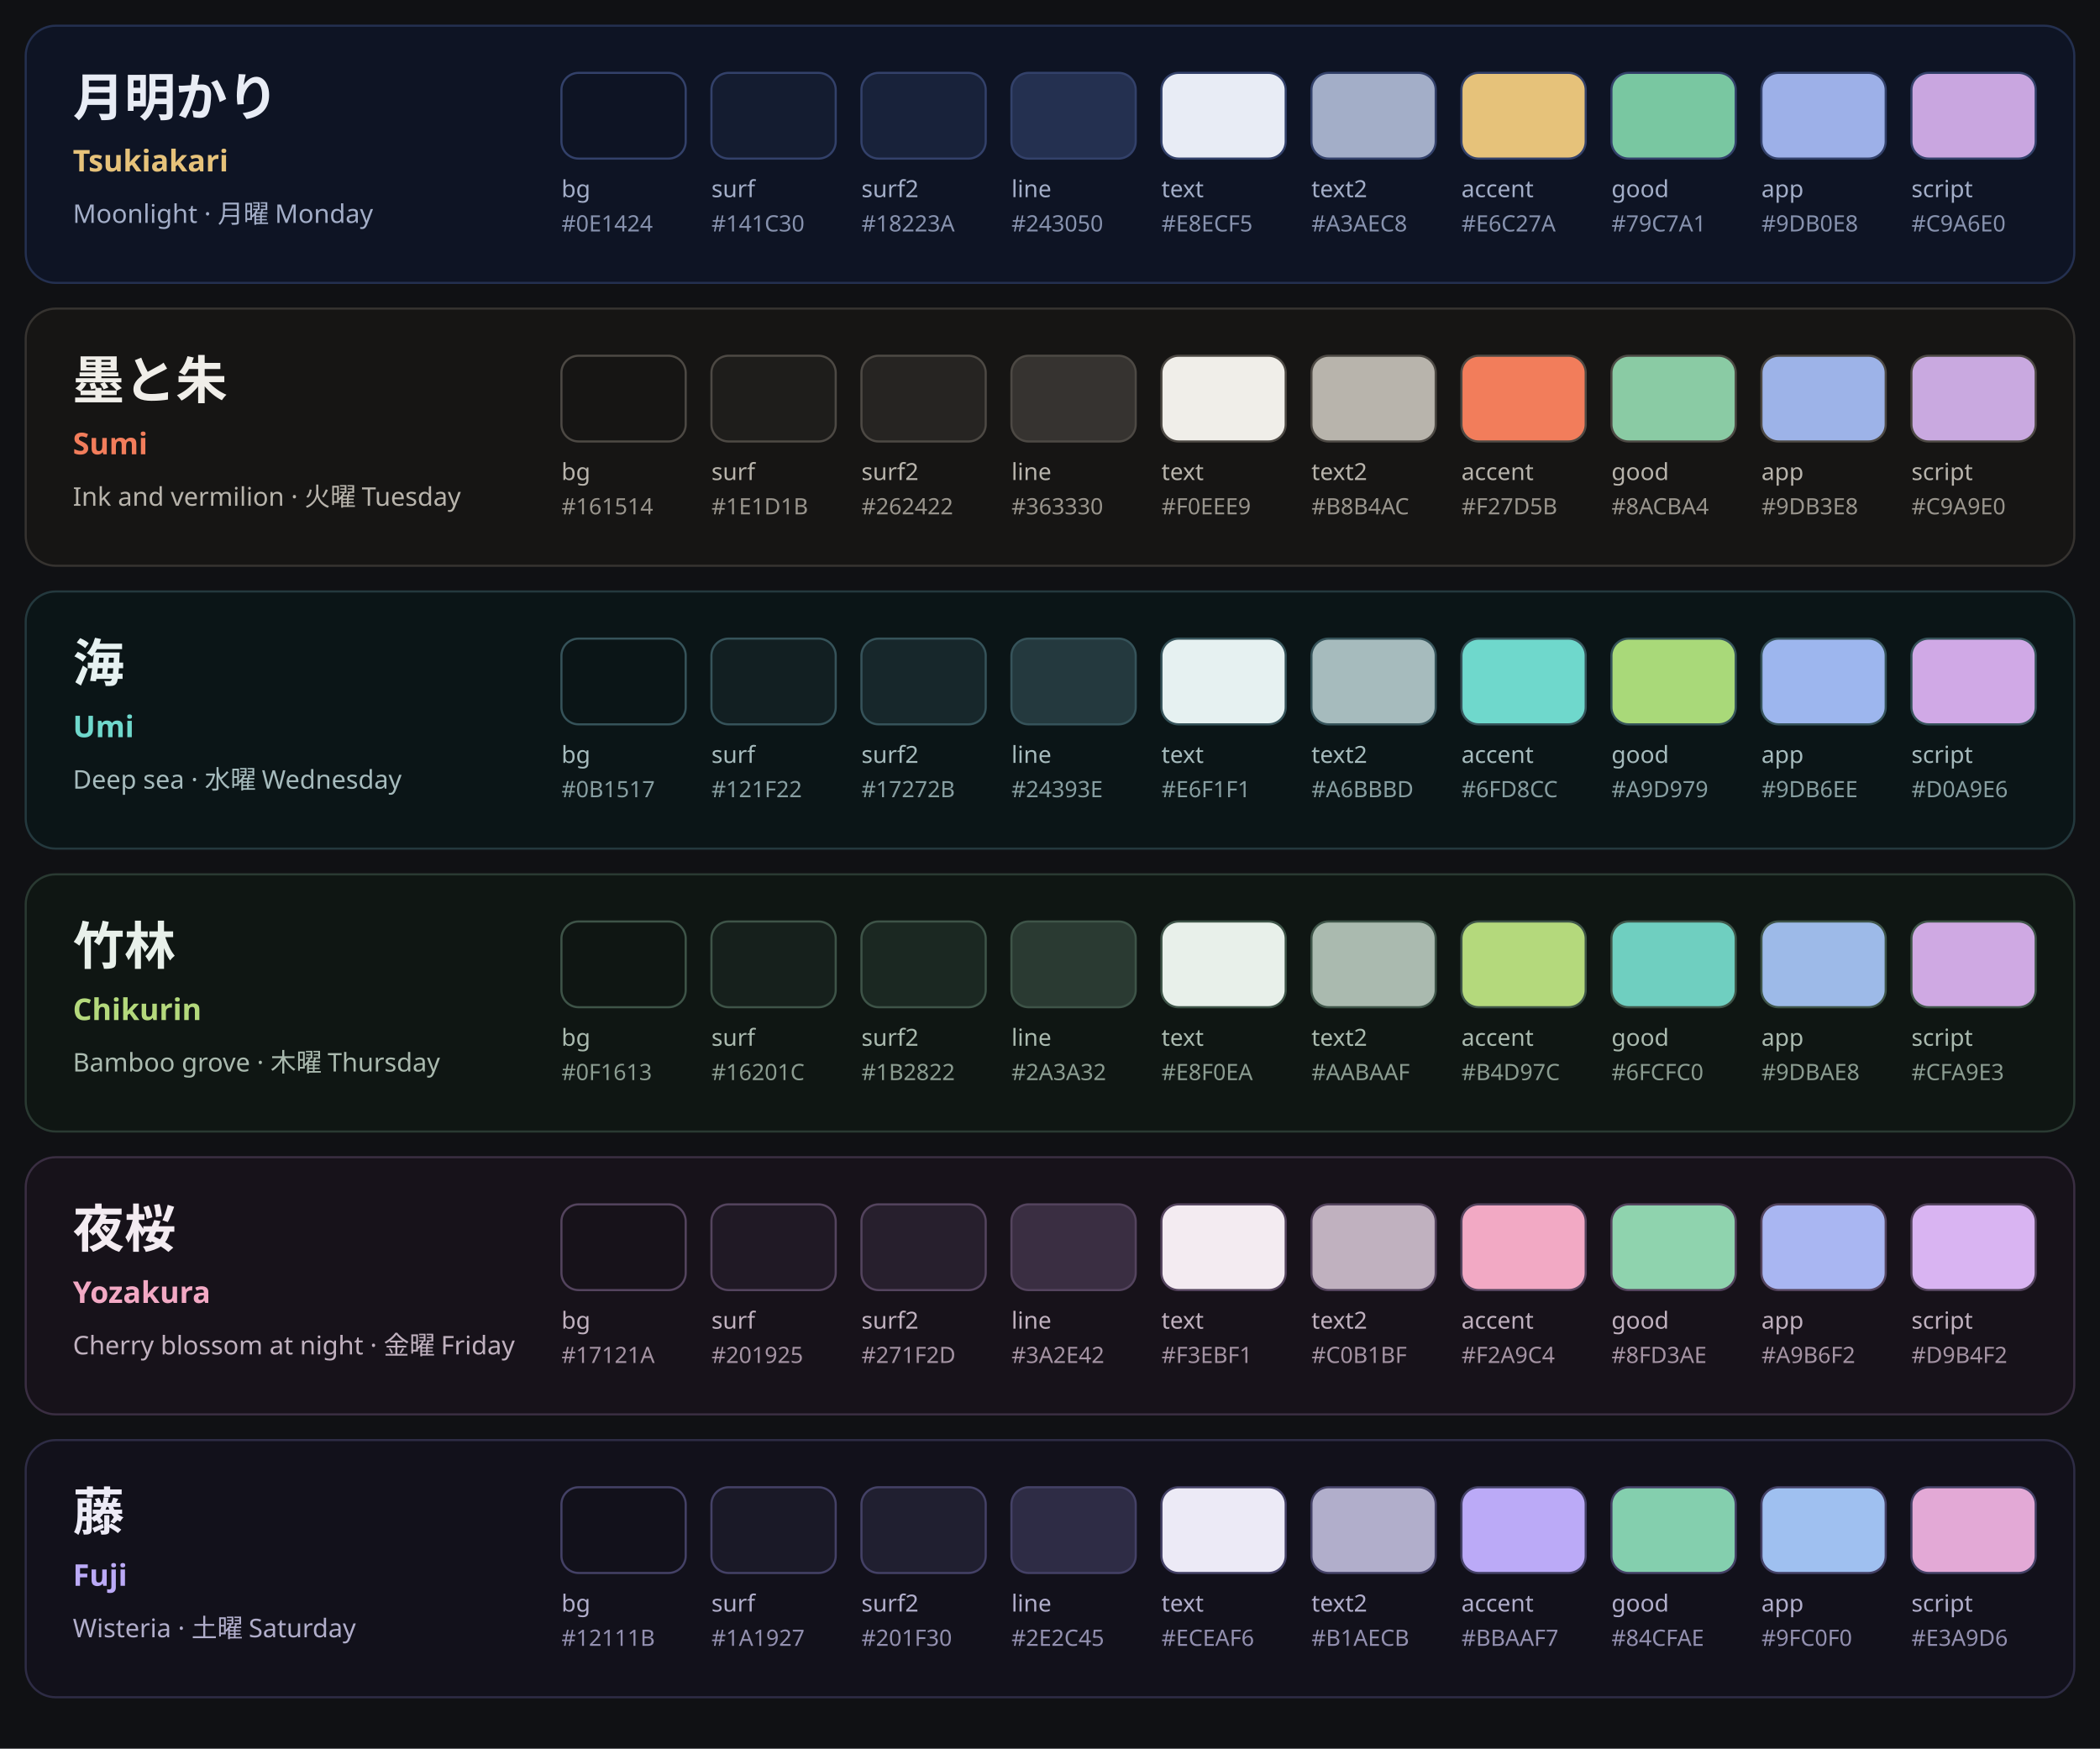
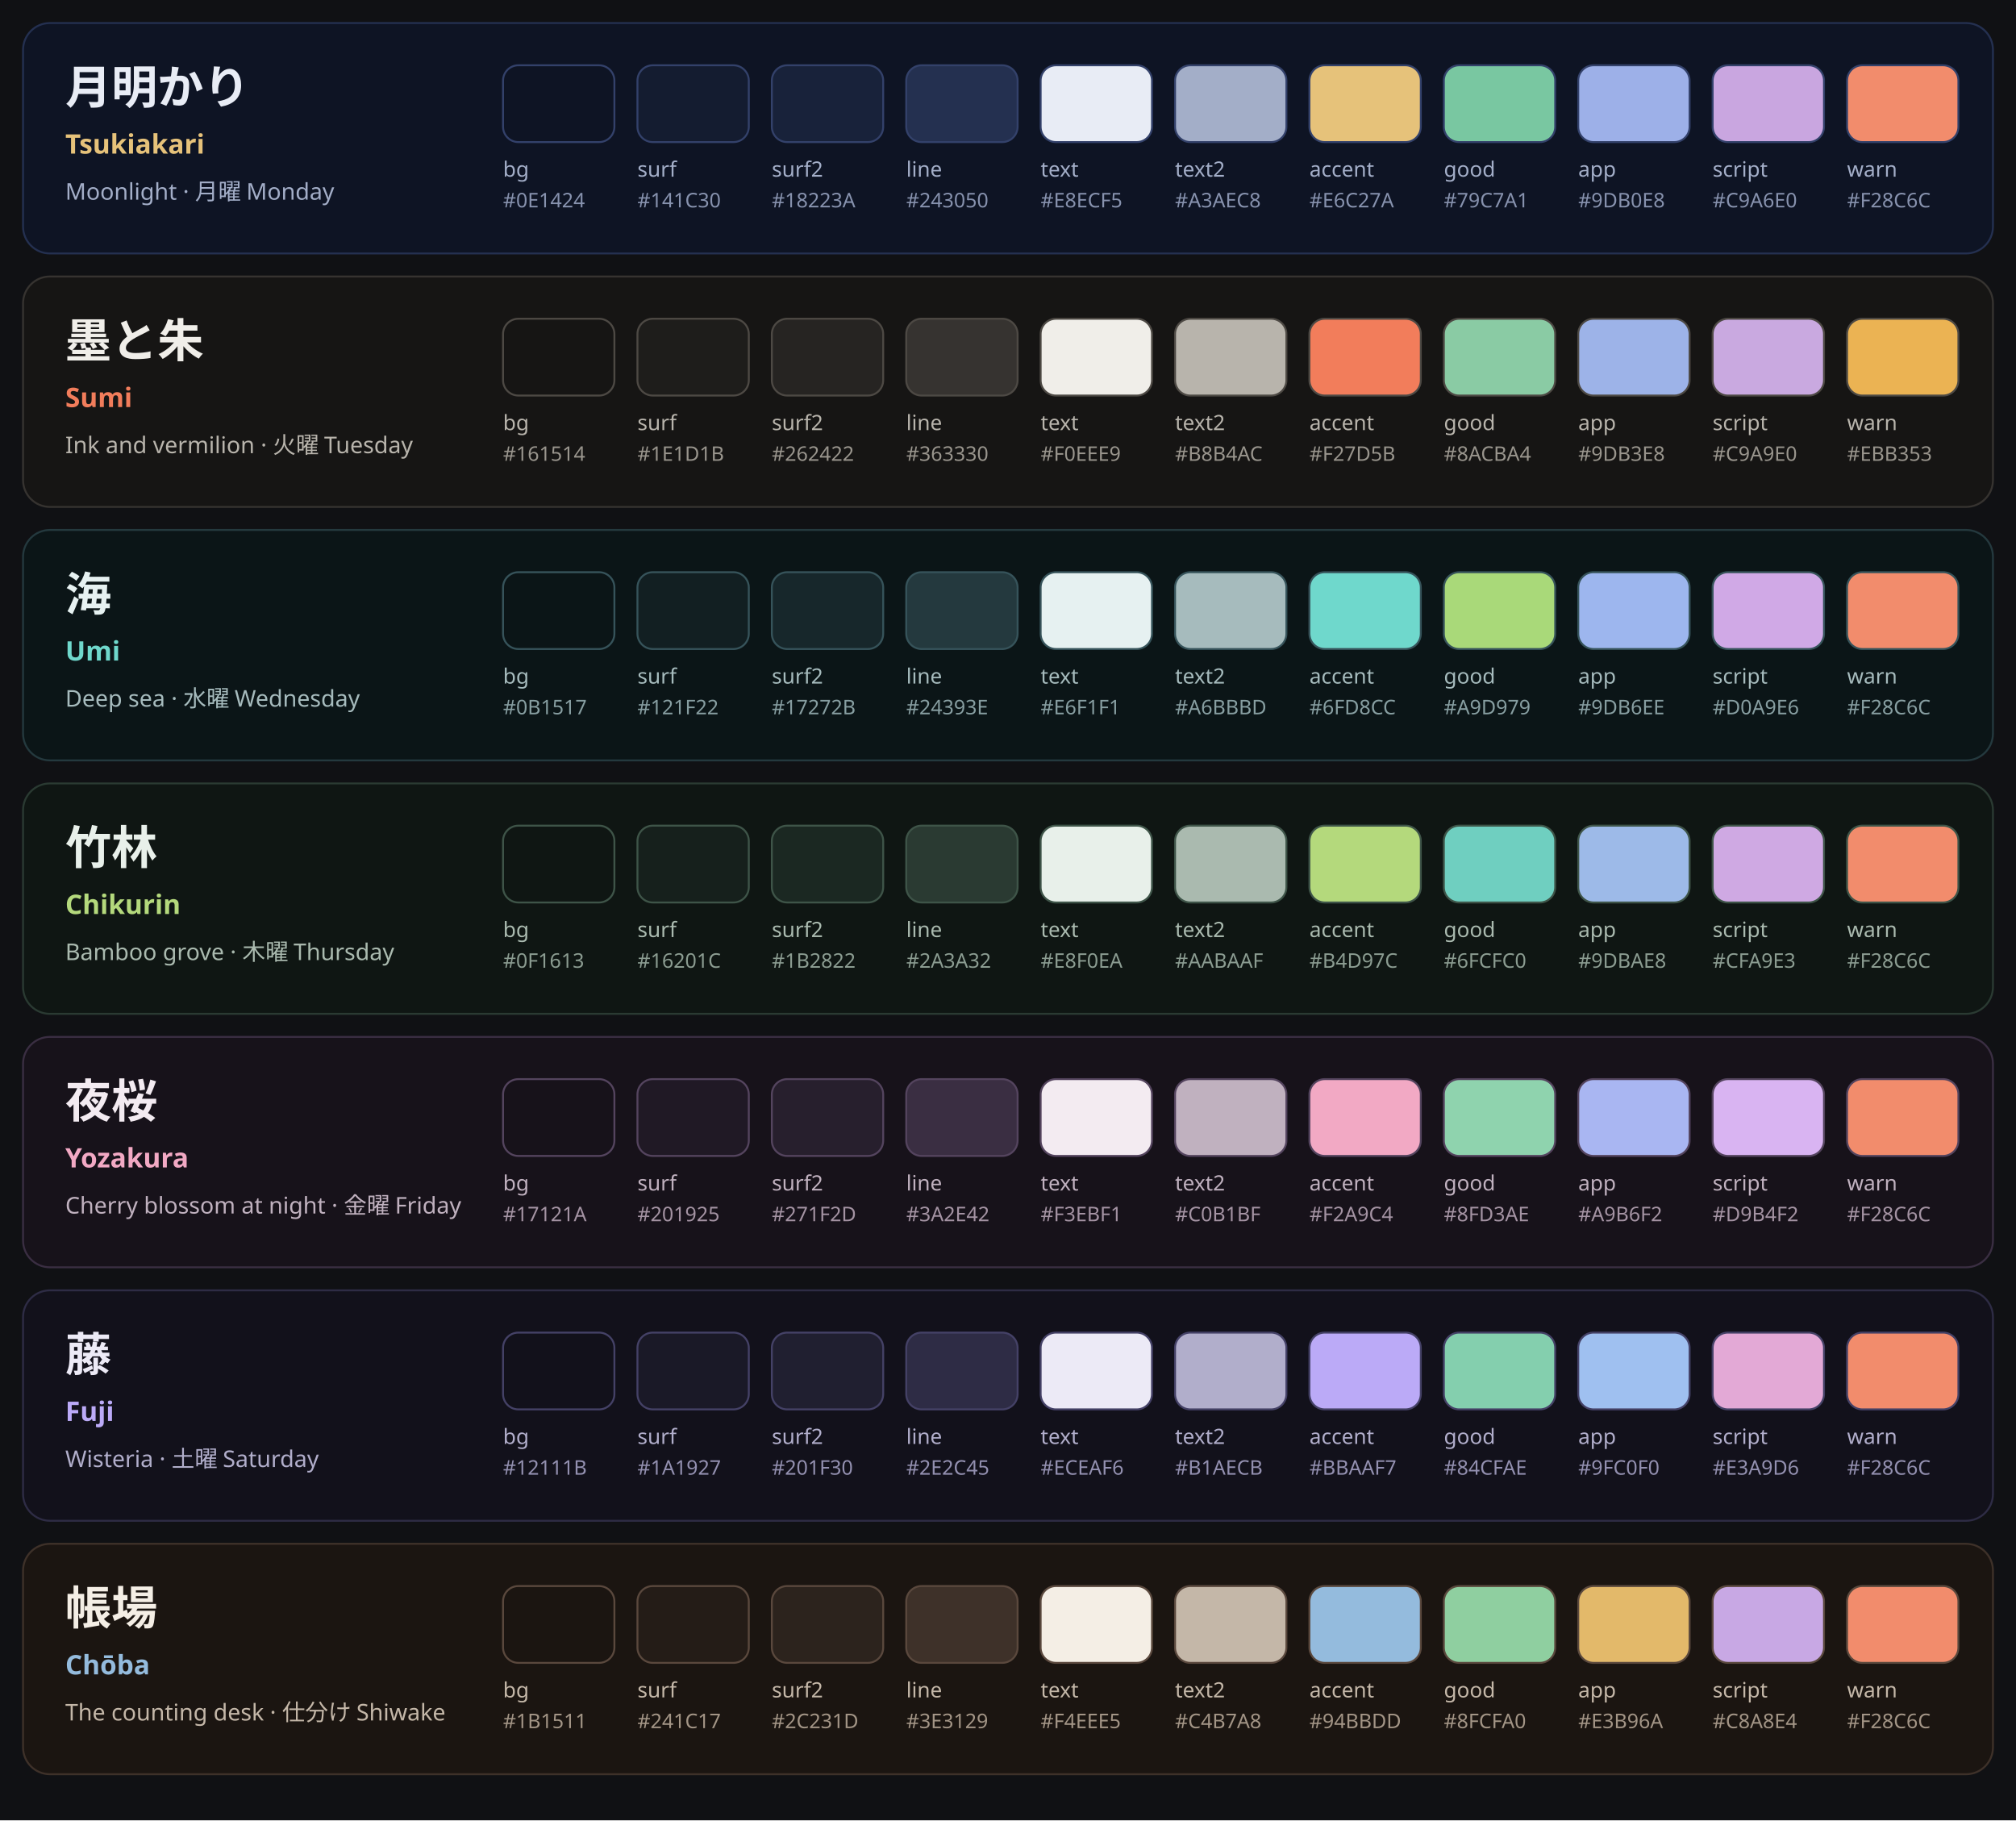
- <svg xmlns="http://www.w3.org/2000/svg" viewBox="0 0 980 816" width="980" height="816" role="img" aria-label="The six dark colour themes" font-family="'Hiragino Sans', 'Yu Gothic UI', 'Noto Sans JP', system-ui, sans-serif">
-   <rect width="980" height="816" fill="#101114" />
+ <svg xmlns="http://www.w3.org/2000/svg" viewBox="0 0 1050 948" width="1050" height="948" role="img" aria-label="The dark colour themes" font-family="'Hiragino Sans', 'Yu Gothic UI', 'Noto Sans JP', system-ui, sans-serif">
+   <rect width="1050" height="948" fill="#101114" />
  <g transform="translate(12 12)">
-     <rect width="956" height="120" rx="14" fill="#0E1424" stroke="#243050" />
+     <rect width="1026" height="120" rx="14" fill="#0E1424" stroke="#243050" />
    <text x="22" y="42" font-size="24" font-weight="700" fill="#E8ECF5">月明かり</text>
    <text x="22" y="68" font-size="14" font-weight="600" fill="#E6C27A">Tsukiakari</text>
    <text x="22" y="92" font-size="12" fill="#A3AEC8">Moonlight · 月曜 Monday</text>
    <rect x="250" y="22" width="58" height="40" rx="8" fill="#0E1424" stroke="#33416A" />
    <text x="250" y="80" font-size="11" fill="#A3AEC8">bg</text>
    <text x="250" y="96" font-size="10.5" fill="#8792AE">#0E1424</text>
    <rect x="320" y="22" width="58" height="40" rx="8" fill="#141C30" stroke="#33416A" />
    <text x="320" y="80" font-size="11" fill="#A3AEC8">surf</text>
    <text x="320" y="96" font-size="10.5" fill="#8792AE">#141C30</text>
    <rect x="390" y="22" width="58" height="40" rx="8" fill="#18223A" stroke="#33416A" />
    <text x="390" y="80" font-size="11" fill="#A3AEC8">surf2</text>
    <text x="390" y="96" font-size="10.5" fill="#8792AE">#18223A</text>
    <rect x="460" y="22" width="58" height="40" rx="8" fill="#243050" stroke="#33416A" />
    <text x="460" y="80" font-size="11" fill="#A3AEC8">line</text>
    <text x="460" y="96" font-size="10.5" fill="#8792AE">#243050</text>
    <rect x="530" y="22" width="58" height="40" rx="8" fill="#E8ECF5" stroke="#33416A" />
    <text x="530" y="80" font-size="11" fill="#A3AEC8">text</text>
    <text x="530" y="96" font-size="10.5" fill="#8792AE">#E8ECF5</text>
    <rect x="600" y="22" width="58" height="40" rx="8" fill="#A3AEC8" stroke="#33416A" />
    <text x="600" y="80" font-size="11" fill="#A3AEC8">text2</text>
    <text x="600" y="96" font-size="10.5" fill="#8792AE">#A3AEC8</text>
    <rect x="670" y="22" width="58" height="40" rx="8" fill="#E6C27A" stroke="#33416A" />
    <text x="670" y="80" font-size="11" fill="#A3AEC8">accent</text>
    <text x="670" y="96" font-size="10.5" fill="#8792AE">#E6C27A</text>
    <rect x="740" y="22" width="58" height="40" rx="8" fill="#79C7A1" stroke="#33416A" />
    <text x="740" y="80" font-size="11" fill="#A3AEC8">good</text>
    <text x="740" y="96" font-size="10.5" fill="#8792AE">#79C7A1</text>
    <rect x="810" y="22" width="58" height="40" rx="8" fill="#9DB0E8" stroke="#33416A" />
    <text x="810" y="80" font-size="11" fill="#A3AEC8">app</text>
    <text x="810" y="96" font-size="10.5" fill="#8792AE">#9DB0E8</text>
    <rect x="880" y="22" width="58" height="40" rx="8" fill="#C9A6E0" stroke="#33416A" />
    <text x="880" y="80" font-size="11" fill="#A3AEC8">script</text>
    <text x="880" y="96" font-size="10.5" fill="#8792AE">#C9A6E0</text>
+     <rect x="950" y="22" width="58" height="40" rx="8" fill="#F28C6C" stroke="#33416A" />
+     <text x="950" y="80" font-size="11" fill="#A3AEC8">warn</text>
+     <text x="950" y="96" font-size="10.5" fill="#8792AE">#F28C6C</text>
  </g>
  <g transform="translate(12 144)">
-     <rect width="956" height="120" rx="14" fill="#161514" stroke="#363330" />
+     <rect width="1026" height="120" rx="14" fill="#161514" stroke="#363330" />
    <text x="22" y="42" font-size="24" font-weight="700" fill="#F0EEE9">墨と朱</text>
    <text x="22" y="68" font-size="14" font-weight="600" fill="#F27D5B">Sumi</text>
    <text x="22" y="92" font-size="12" fill="#B8B4AC">Ink and vermilion · 火曜 Tuesday</text>
    <rect x="250" y="22" width="58" height="40" rx="8" fill="#161514" stroke="#4D4944" />
    <text x="250" y="80" font-size="11" fill="#B8B4AC">bg</text>
    <text x="250" y="96" font-size="10.5" fill="#99958D">#161514</text>
    <rect x="320" y="22" width="58" height="40" rx="8" fill="#1E1D1B" stroke="#4D4944" />
    <text x="320" y="80" font-size="11" fill="#B8B4AC">surf</text>
    <text x="320" y="96" font-size="10.5" fill="#99958D">#1E1D1B</text>
    <rect x="390" y="22" width="58" height="40" rx="8" fill="#262422" stroke="#4D4944" />
    <text x="390" y="80" font-size="11" fill="#B8B4AC">surf2</text>
    <text x="390" y="96" font-size="10.5" fill="#99958D">#262422</text>
    <rect x="460" y="22" width="58" height="40" rx="8" fill="#363330" stroke="#4D4944" />
    <text x="460" y="80" font-size="11" fill="#B8B4AC">line</text>
    <text x="460" y="96" font-size="10.5" fill="#99958D">#363330</text>
    <rect x="530" y="22" width="58" height="40" rx="8" fill="#F0EEE9" stroke="#4D4944" />
    <text x="530" y="80" font-size="11" fill="#B8B4AC">text</text>
    <text x="530" y="96" font-size="10.5" fill="#99958D">#F0EEE9</text>
    <rect x="600" y="22" width="58" height="40" rx="8" fill="#B8B4AC" stroke="#4D4944" />
    <text x="600" y="80" font-size="11" fill="#B8B4AC">text2</text>
    <text x="600" y="96" font-size="10.5" fill="#99958D">#B8B4AC</text>
    <rect x="670" y="22" width="58" height="40" rx="8" fill="#F27D5B" stroke="#4D4944" />
    <text x="670" y="80" font-size="11" fill="#B8B4AC">accent</text>
    <text x="670" y="96" font-size="10.5" fill="#99958D">#F27D5B</text>
    <rect x="740" y="22" width="58" height="40" rx="8" fill="#8ACBA4" stroke="#4D4944" />
    <text x="740" y="80" font-size="11" fill="#B8B4AC">good</text>
    <text x="740" y="96" font-size="10.5" fill="#99958D">#8ACBA4</text>
    <rect x="810" y="22" width="58" height="40" rx="8" fill="#9DB3E8" stroke="#4D4944" />
    <text x="810" y="80" font-size="11" fill="#B8B4AC">app</text>
    <text x="810" y="96" font-size="10.5" fill="#99958D">#9DB3E8</text>
    <rect x="880" y="22" width="58" height="40" rx="8" fill="#C9A9E0" stroke="#4D4944" />
    <text x="880" y="80" font-size="11" fill="#B8B4AC">script</text>
    <text x="880" y="96" font-size="10.5" fill="#99958D">#C9A9E0</text>
+     <rect x="950" y="22" width="58" height="40" rx="8" fill="#EBB353" stroke="#4D4944" />
+     <text x="950" y="80" font-size="11" fill="#B8B4AC">warn</text>
+     <text x="950" y="96" font-size="10.5" fill="#99958D">#EBB353</text>
  </g>
  <g transform="translate(12 276)">
-     <rect width="956" height="120" rx="14" fill="#0B1517" stroke="#24393E" />
+     <rect width="1026" height="120" rx="14" fill="#0B1517" stroke="#24393E" />
    <text x="22" y="42" font-size="24" font-weight="700" fill="#E6F1F1">海</text>
    <text x="22" y="68" font-size="14" font-weight="600" fill="#6FD8CC">Umi</text>
    <text x="22" y="92" font-size="12" fill="#A6BBBD">Deep sea · 水曜 Wednesday</text>
    <rect x="250" y="22" width="58" height="40" rx="8" fill="#0B1517" stroke="#36535A" />
    <text x="250" y="80" font-size="11" fill="#A6BBBD">bg</text>
    <text x="250" y="96" font-size="10.5" fill="#879EA1">#0B1517</text>
    <rect x="320" y="22" width="58" height="40" rx="8" fill="#121F22" stroke="#36535A" />
    <text x="320" y="80" font-size="11" fill="#A6BBBD">surf</text>
    <text x="320" y="96" font-size="10.5" fill="#879EA1">#121F22</text>
    <rect x="390" y="22" width="58" height="40" rx="8" fill="#17272B" stroke="#36535A" />
    <text x="390" y="80" font-size="11" fill="#A6BBBD">surf2</text>
    <text x="390" y="96" font-size="10.5" fill="#879EA1">#17272B</text>
    <rect x="460" y="22" width="58" height="40" rx="8" fill="#24393E" stroke="#36535A" />
    <text x="460" y="80" font-size="11" fill="#A6BBBD">line</text>
    <text x="460" y="96" font-size="10.5" fill="#879EA1">#24393E</text>
    <rect x="530" y="22" width="58" height="40" rx="8" fill="#E6F1F1" stroke="#36535A" />
    <text x="530" y="80" font-size="11" fill="#A6BBBD">text</text>
    <text x="530" y="96" font-size="10.5" fill="#879EA1">#E6F1F1</text>
    <rect x="600" y="22" width="58" height="40" rx="8" fill="#A6BBBD" stroke="#36535A" />
    <text x="600" y="80" font-size="11" fill="#A6BBBD">text2</text>
    <text x="600" y="96" font-size="10.5" fill="#879EA1">#A6BBBD</text>
    <rect x="670" y="22" width="58" height="40" rx="8" fill="#6FD8CC" stroke="#36535A" />
    <text x="670" y="80" font-size="11" fill="#A6BBBD">accent</text>
    <text x="670" y="96" font-size="10.5" fill="#879EA1">#6FD8CC</text>
    <rect x="740" y="22" width="58" height="40" rx="8" fill="#A9D979" stroke="#36535A" />
    <text x="740" y="80" font-size="11" fill="#A6BBBD">good</text>
    <text x="740" y="96" font-size="10.5" fill="#879EA1">#A9D979</text>
    <rect x="810" y="22" width="58" height="40" rx="8" fill="#9DB6EE" stroke="#36535A" />
    <text x="810" y="80" font-size="11" fill="#A6BBBD">app</text>
    <text x="810" y="96" font-size="10.5" fill="#879EA1">#9DB6EE</text>
    <rect x="880" y="22" width="58" height="40" rx="8" fill="#D0A9E6" stroke="#36535A" />
    <text x="880" y="80" font-size="11" fill="#A6BBBD">script</text>
    <text x="880" y="96" font-size="10.5" fill="#879EA1">#D0A9E6</text>
+     <rect x="950" y="22" width="58" height="40" rx="8" fill="#F28C6C" stroke="#36535A" />
+     <text x="950" y="80" font-size="11" fill="#A6BBBD">warn</text>
+     <text x="950" y="96" font-size="10.5" fill="#879EA1">#F28C6C</text>
  </g>
  <g transform="translate(12 408)">
-     <rect width="956" height="120" rx="14" fill="#0F1613" stroke="#2A3A32" />
+     <rect width="1026" height="120" rx="14" fill="#0F1613" stroke="#2A3A32" />
    <text x="22" y="42" font-size="24" font-weight="700" fill="#E8F0EA">竹林</text>
    <text x="22" y="68" font-size="14" font-weight="600" fill="#B4D97C">Chikurin</text>
    <text x="22" y="92" font-size="12" fill="#AABAAF">Bamboo grove · 木曜 Thursday</text>
    <rect x="250" y="22" width="58" height="40" rx="8" fill="#0F1613" stroke="#3E5448" />
    <text x="250" y="80" font-size="11" fill="#AABAAF">bg</text>
    <text x="250" y="96" font-size="10.5" fill="#8B9C91">#0F1613</text>
    <rect x="320" y="22" width="58" height="40" rx="8" fill="#16201C" stroke="#3E5448" />
    <text x="320" y="80" font-size="11" fill="#AABAAF">surf</text>
    <text x="320" y="96" font-size="10.5" fill="#8B9C91">#16201C</text>
    <rect x="390" y="22" width="58" height="40" rx="8" fill="#1B2822" stroke="#3E5448" />
    <text x="390" y="80" font-size="11" fill="#AABAAF">surf2</text>
    <text x="390" y="96" font-size="10.5" fill="#8B9C91">#1B2822</text>
    <rect x="460" y="22" width="58" height="40" rx="8" fill="#2A3A32" stroke="#3E5448" />
    <text x="460" y="80" font-size="11" fill="#AABAAF">line</text>
    <text x="460" y="96" font-size="10.5" fill="#8B9C91">#2A3A32</text>
    <rect x="530" y="22" width="58" height="40" rx="8" fill="#E8F0EA" stroke="#3E5448" />
    <text x="530" y="80" font-size="11" fill="#AABAAF">text</text>
    <text x="530" y="96" font-size="10.5" fill="#8B9C91">#E8F0EA</text>
    <rect x="600" y="22" width="58" height="40" rx="8" fill="#AABAAF" stroke="#3E5448" />
    <text x="600" y="80" font-size="11" fill="#AABAAF">text2</text>
    <text x="600" y="96" font-size="10.5" fill="#8B9C91">#AABAAF</text>
    <rect x="670" y="22" width="58" height="40" rx="8" fill="#B4D97C" stroke="#3E5448" />
    <text x="670" y="80" font-size="11" fill="#AABAAF">accent</text>
    <text x="670" y="96" font-size="10.5" fill="#8B9C91">#B4D97C</text>
    <rect x="740" y="22" width="58" height="40" rx="8" fill="#6FCFC0" stroke="#3E5448" />
    <text x="740" y="80" font-size="11" fill="#AABAAF">good</text>
    <text x="740" y="96" font-size="10.5" fill="#8B9C91">#6FCFC0</text>
    <rect x="810" y="22" width="58" height="40" rx="8" fill="#9DBAE8" stroke="#3E5448" />
    <text x="810" y="80" font-size="11" fill="#AABAAF">app</text>
    <text x="810" y="96" font-size="10.5" fill="#8B9C91">#9DBAE8</text>
    <rect x="880" y="22" width="58" height="40" rx="8" fill="#CFA9E3" stroke="#3E5448" />
    <text x="880" y="80" font-size="11" fill="#AABAAF">script</text>
    <text x="880" y="96" font-size="10.5" fill="#8B9C91">#CFA9E3</text>
+     <rect x="950" y="22" width="58" height="40" rx="8" fill="#F28C6C" stroke="#3E5448" />
+     <text x="950" y="80" font-size="11" fill="#AABAAF">warn</text>
+     <text x="950" y="96" font-size="10.5" fill="#8B9C91">#F28C6C</text>
  </g>
  <g transform="translate(12 540)">
-     <rect width="956" height="120" rx="14" fill="#17121A" stroke="#3A2E42" />
+     <rect width="1026" height="120" rx="14" fill="#17121A" stroke="#3A2E42" />
    <text x="22" y="42" font-size="24" font-weight="700" fill="#F3EBF1">夜桜</text>
    <text x="22" y="68" font-size="14" font-weight="600" fill="#F2A9C4">Yozakura</text>
    <text x="22" y="92" font-size="12" fill="#C0B1BF">Cherry blossom at night · 金曜 Friday</text>
    <rect x="250" y="22" width="58" height="40" rx="8" fill="#17121A" stroke="#54445E" />
    <text x="250" y="80" font-size="11" fill="#C0B1BF">bg</text>
    <text x="250" y="96" font-size="10.5" fill="#A493A3">#17121A</text>
    <rect x="320" y="22" width="58" height="40" rx="8" fill="#201925" stroke="#54445E" />
    <text x="320" y="80" font-size="11" fill="#C0B1BF">surf</text>
    <text x="320" y="96" font-size="10.5" fill="#A493A3">#201925</text>
    <rect x="390" y="22" width="58" height="40" rx="8" fill="#271F2D" stroke="#54445E" />
    <text x="390" y="80" font-size="11" fill="#C0B1BF">surf2</text>
    <text x="390" y="96" font-size="10.5" fill="#A493A3">#271F2D</text>
    <rect x="460" y="22" width="58" height="40" rx="8" fill="#3A2E42" stroke="#54445E" />
    <text x="460" y="80" font-size="11" fill="#C0B1BF">line</text>
    <text x="460" y="96" font-size="10.5" fill="#A493A3">#3A2E42</text>
    <rect x="530" y="22" width="58" height="40" rx="8" fill="#F3EBF1" stroke="#54445E" />
    <text x="530" y="80" font-size="11" fill="#C0B1BF">text</text>
    <text x="530" y="96" font-size="10.5" fill="#A493A3">#F3EBF1</text>
    <rect x="600" y="22" width="58" height="40" rx="8" fill="#C0B1BF" stroke="#54445E" />
    <text x="600" y="80" font-size="11" fill="#C0B1BF">text2</text>
    <text x="600" y="96" font-size="10.5" fill="#A493A3">#C0B1BF</text>
    <rect x="670" y="22" width="58" height="40" rx="8" fill="#F2A9C4" stroke="#54445E" />
    <text x="670" y="80" font-size="11" fill="#C0B1BF">accent</text>
    <text x="670" y="96" font-size="10.5" fill="#A493A3">#F2A9C4</text>
    <rect x="740" y="22" width="58" height="40" rx="8" fill="#8FD3AE" stroke="#54445E" />
    <text x="740" y="80" font-size="11" fill="#C0B1BF">good</text>
    <text x="740" y="96" font-size="10.5" fill="#A493A3">#8FD3AE</text>
    <rect x="810" y="22" width="58" height="40" rx="8" fill="#A9B6F2" stroke="#54445E" />
    <text x="810" y="80" font-size="11" fill="#C0B1BF">app</text>
    <text x="810" y="96" font-size="10.5" fill="#A493A3">#A9B6F2</text>
    <rect x="880" y="22" width="58" height="40" rx="8" fill="#D9B4F2" stroke="#54445E" />
    <text x="880" y="80" font-size="11" fill="#C0B1BF">script</text>
    <text x="880" y="96" font-size="10.5" fill="#A493A3">#D9B4F2</text>
+     <rect x="950" y="22" width="58" height="40" rx="8" fill="#F28C6C" stroke="#54445E" />
+     <text x="950" y="80" font-size="11" fill="#C0B1BF">warn</text>
+     <text x="950" y="96" font-size="10.5" fill="#A493A3">#F28C6C</text>
  </g>
  <g transform="translate(12 672)">
-     <rect width="956" height="120" rx="14" fill="#12111B" stroke="#2E2C45" />
+     <rect width="1026" height="120" rx="14" fill="#12111B" stroke="#2E2C45" />
    <text x="22" y="42" font-size="24" font-weight="700" fill="#ECEAF6">藤</text>
    <text x="22" y="68" font-size="14" font-weight="600" fill="#BBAAF7">Fuji</text>
    <text x="22" y="92" font-size="12" fill="#B1AECB">Wisteria · 土曜 Saturday</text>
    <rect x="250" y="22" width="58" height="40" rx="8" fill="#12111B" stroke="#444166" />
    <text x="250" y="80" font-size="11" fill="#B1AECB">bg</text>
    <text x="250" y="96" font-size="10.5" fill="#9390B0">#12111B</text>
    <rect x="320" y="22" width="58" height="40" rx="8" fill="#1A1927" stroke="#444166" />
    <text x="320" y="80" font-size="11" fill="#B1AECB">surf</text>
    <text x="320" y="96" font-size="10.5" fill="#9390B0">#1A1927</text>
    <rect x="390" y="22" width="58" height="40" rx="8" fill="#201F30" stroke="#444166" />
    <text x="390" y="80" font-size="11" fill="#B1AECB">surf2</text>
    <text x="390" y="96" font-size="10.5" fill="#9390B0">#201F30</text>
    <rect x="460" y="22" width="58" height="40" rx="8" fill="#2E2C45" stroke="#444166" />
    <text x="460" y="80" font-size="11" fill="#B1AECB">line</text>
    <text x="460" y="96" font-size="10.5" fill="#9390B0">#2E2C45</text>
    <rect x="530" y="22" width="58" height="40" rx="8" fill="#ECEAF6" stroke="#444166" />
    <text x="530" y="80" font-size="11" fill="#B1AECB">text</text>
    <text x="530" y="96" font-size="10.5" fill="#9390B0">#ECEAF6</text>
    <rect x="600" y="22" width="58" height="40" rx="8" fill="#B1AECB" stroke="#444166" />
    <text x="600" y="80" font-size="11" fill="#B1AECB">text2</text>
    <text x="600" y="96" font-size="10.5" fill="#9390B0">#B1AECB</text>
    <rect x="670" y="22" width="58" height="40" rx="8" fill="#BBAAF7" stroke="#444166" />
    <text x="670" y="80" font-size="11" fill="#B1AECB">accent</text>
    <text x="670" y="96" font-size="10.5" fill="#9390B0">#BBAAF7</text>
    <rect x="740" y="22" width="58" height="40" rx="8" fill="#84CFAE" stroke="#444166" />
    <text x="740" y="80" font-size="11" fill="#B1AECB">good</text>
    <text x="740" y="96" font-size="10.5" fill="#9390B0">#84CFAE</text>
    <rect x="810" y="22" width="58" height="40" rx="8" fill="#9FC0F0" stroke="#444166" />
    <text x="810" y="80" font-size="11" fill="#B1AECB">app</text>
    <text x="810" y="96" font-size="10.5" fill="#9390B0">#9FC0F0</text>
    <rect x="880" y="22" width="58" height="40" rx="8" fill="#E3A9D6" stroke="#444166" />
    <text x="880" y="80" font-size="11" fill="#B1AECB">script</text>
    <text x="880" y="96" font-size="10.5" fill="#9390B0">#E3A9D6</text>
+     <rect x="950" y="22" width="58" height="40" rx="8" fill="#F28C6C" stroke="#444166" />
+     <text x="950" y="80" font-size="11" fill="#B1AECB">warn</text>
+     <text x="950" y="96" font-size="10.5" fill="#9390B0">#F28C6C</text>
+   </g>
+   <g transform="translate(12 804)">
+     <rect width="1026" height="120" rx="14" fill="#1B1511" stroke="#3E3129" />
+     <text x="22" y="42" font-size="24" font-weight="700" fill="#F4EEE5">帳場</text>
+     <text x="22" y="68" font-size="14" font-weight="600" fill="#94BBDD">Chōba</text>
+     <text x="22" y="92" font-size="12" fill="#C4B7A8">The counting desk · 仕分け Shiwake</text>
+     <rect x="250" y="22" width="58" height="40" rx="8" fill="#1B1511" stroke="#5A483D" />
+     <text x="250" y="80" font-size="11" fill="#C4B7A8">bg</text>
+     <text x="250" y="96" font-size="10.5" fill="#A39586">#1B1511</text>
+     <rect x="320" y="22" width="58" height="40" rx="8" fill="#241C17" stroke="#5A483D" />
+     <text x="320" y="80" font-size="11" fill="#C4B7A8">surf</text>
+     <text x="320" y="96" font-size="10.5" fill="#A39586">#241C17</text>
+     <rect x="390" y="22" width="58" height="40" rx="8" fill="#2C231D" stroke="#5A483D" />
+     <text x="390" y="80" font-size="11" fill="#C4B7A8">surf2</text>
+     <text x="390" y="96" font-size="10.5" fill="#A39586">#2C231D</text>
+     <rect x="460" y="22" width="58" height="40" rx="8" fill="#3E3129" stroke="#5A483D" />
+     <text x="460" y="80" font-size="11" fill="#C4B7A8">line</text>
+     <text x="460" y="96" font-size="10.5" fill="#A39586">#3E3129</text>
+     <rect x="530" y="22" width="58" height="40" rx="8" fill="#F4EEE5" stroke="#5A483D" />
+     <text x="530" y="80" font-size="11" fill="#C4B7A8">text</text>
+     <text x="530" y="96" font-size="10.5" fill="#A39586">#F4EEE5</text>
+     <rect x="600" y="22" width="58" height="40" rx="8" fill="#C4B7A8" stroke="#5A483D" />
+     <text x="600" y="80" font-size="11" fill="#C4B7A8">text2</text>
+     <text x="600" y="96" font-size="10.5" fill="#A39586">#C4B7A8</text>
+     <rect x="670" y="22" width="58" height="40" rx="8" fill="#94BBDD" stroke="#5A483D" />
+     <text x="670" y="80" font-size="11" fill="#C4B7A8">accent</text>
+     <text x="670" y="96" font-size="10.5" fill="#A39586">#94BBDD</text>
+     <rect x="740" y="22" width="58" height="40" rx="8" fill="#8FCFA0" stroke="#5A483D" />
+     <text x="740" y="80" font-size="11" fill="#C4B7A8">good</text>
+     <text x="740" y="96" font-size="10.5" fill="#A39586">#8FCFA0</text>
+     <rect x="810" y="22" width="58" height="40" rx="8" fill="#E3B96A" stroke="#5A483D" />
+     <text x="810" y="80" font-size="11" fill="#C4B7A8">app</text>
+     <text x="810" y="96" font-size="10.5" fill="#A39586">#E3B96A</text>
+     <rect x="880" y="22" width="58" height="40" rx="8" fill="#C8A8E4" stroke="#5A483D" />
+     <text x="880" y="80" font-size="11" fill="#C4B7A8">script</text>
+     <text x="880" y="96" font-size="10.5" fill="#A39586">#C8A8E4</text>
+     <rect x="950" y="22" width="58" height="40" rx="8" fill="#F28C6C" stroke="#5A483D" />
+     <text x="950" y="80" font-size="11" fill="#C4B7A8">warn</text>
+     <text x="950" y="96" font-size="10.5" fill="#A39586">#F28C6C</text>
  </g>
</svg>
